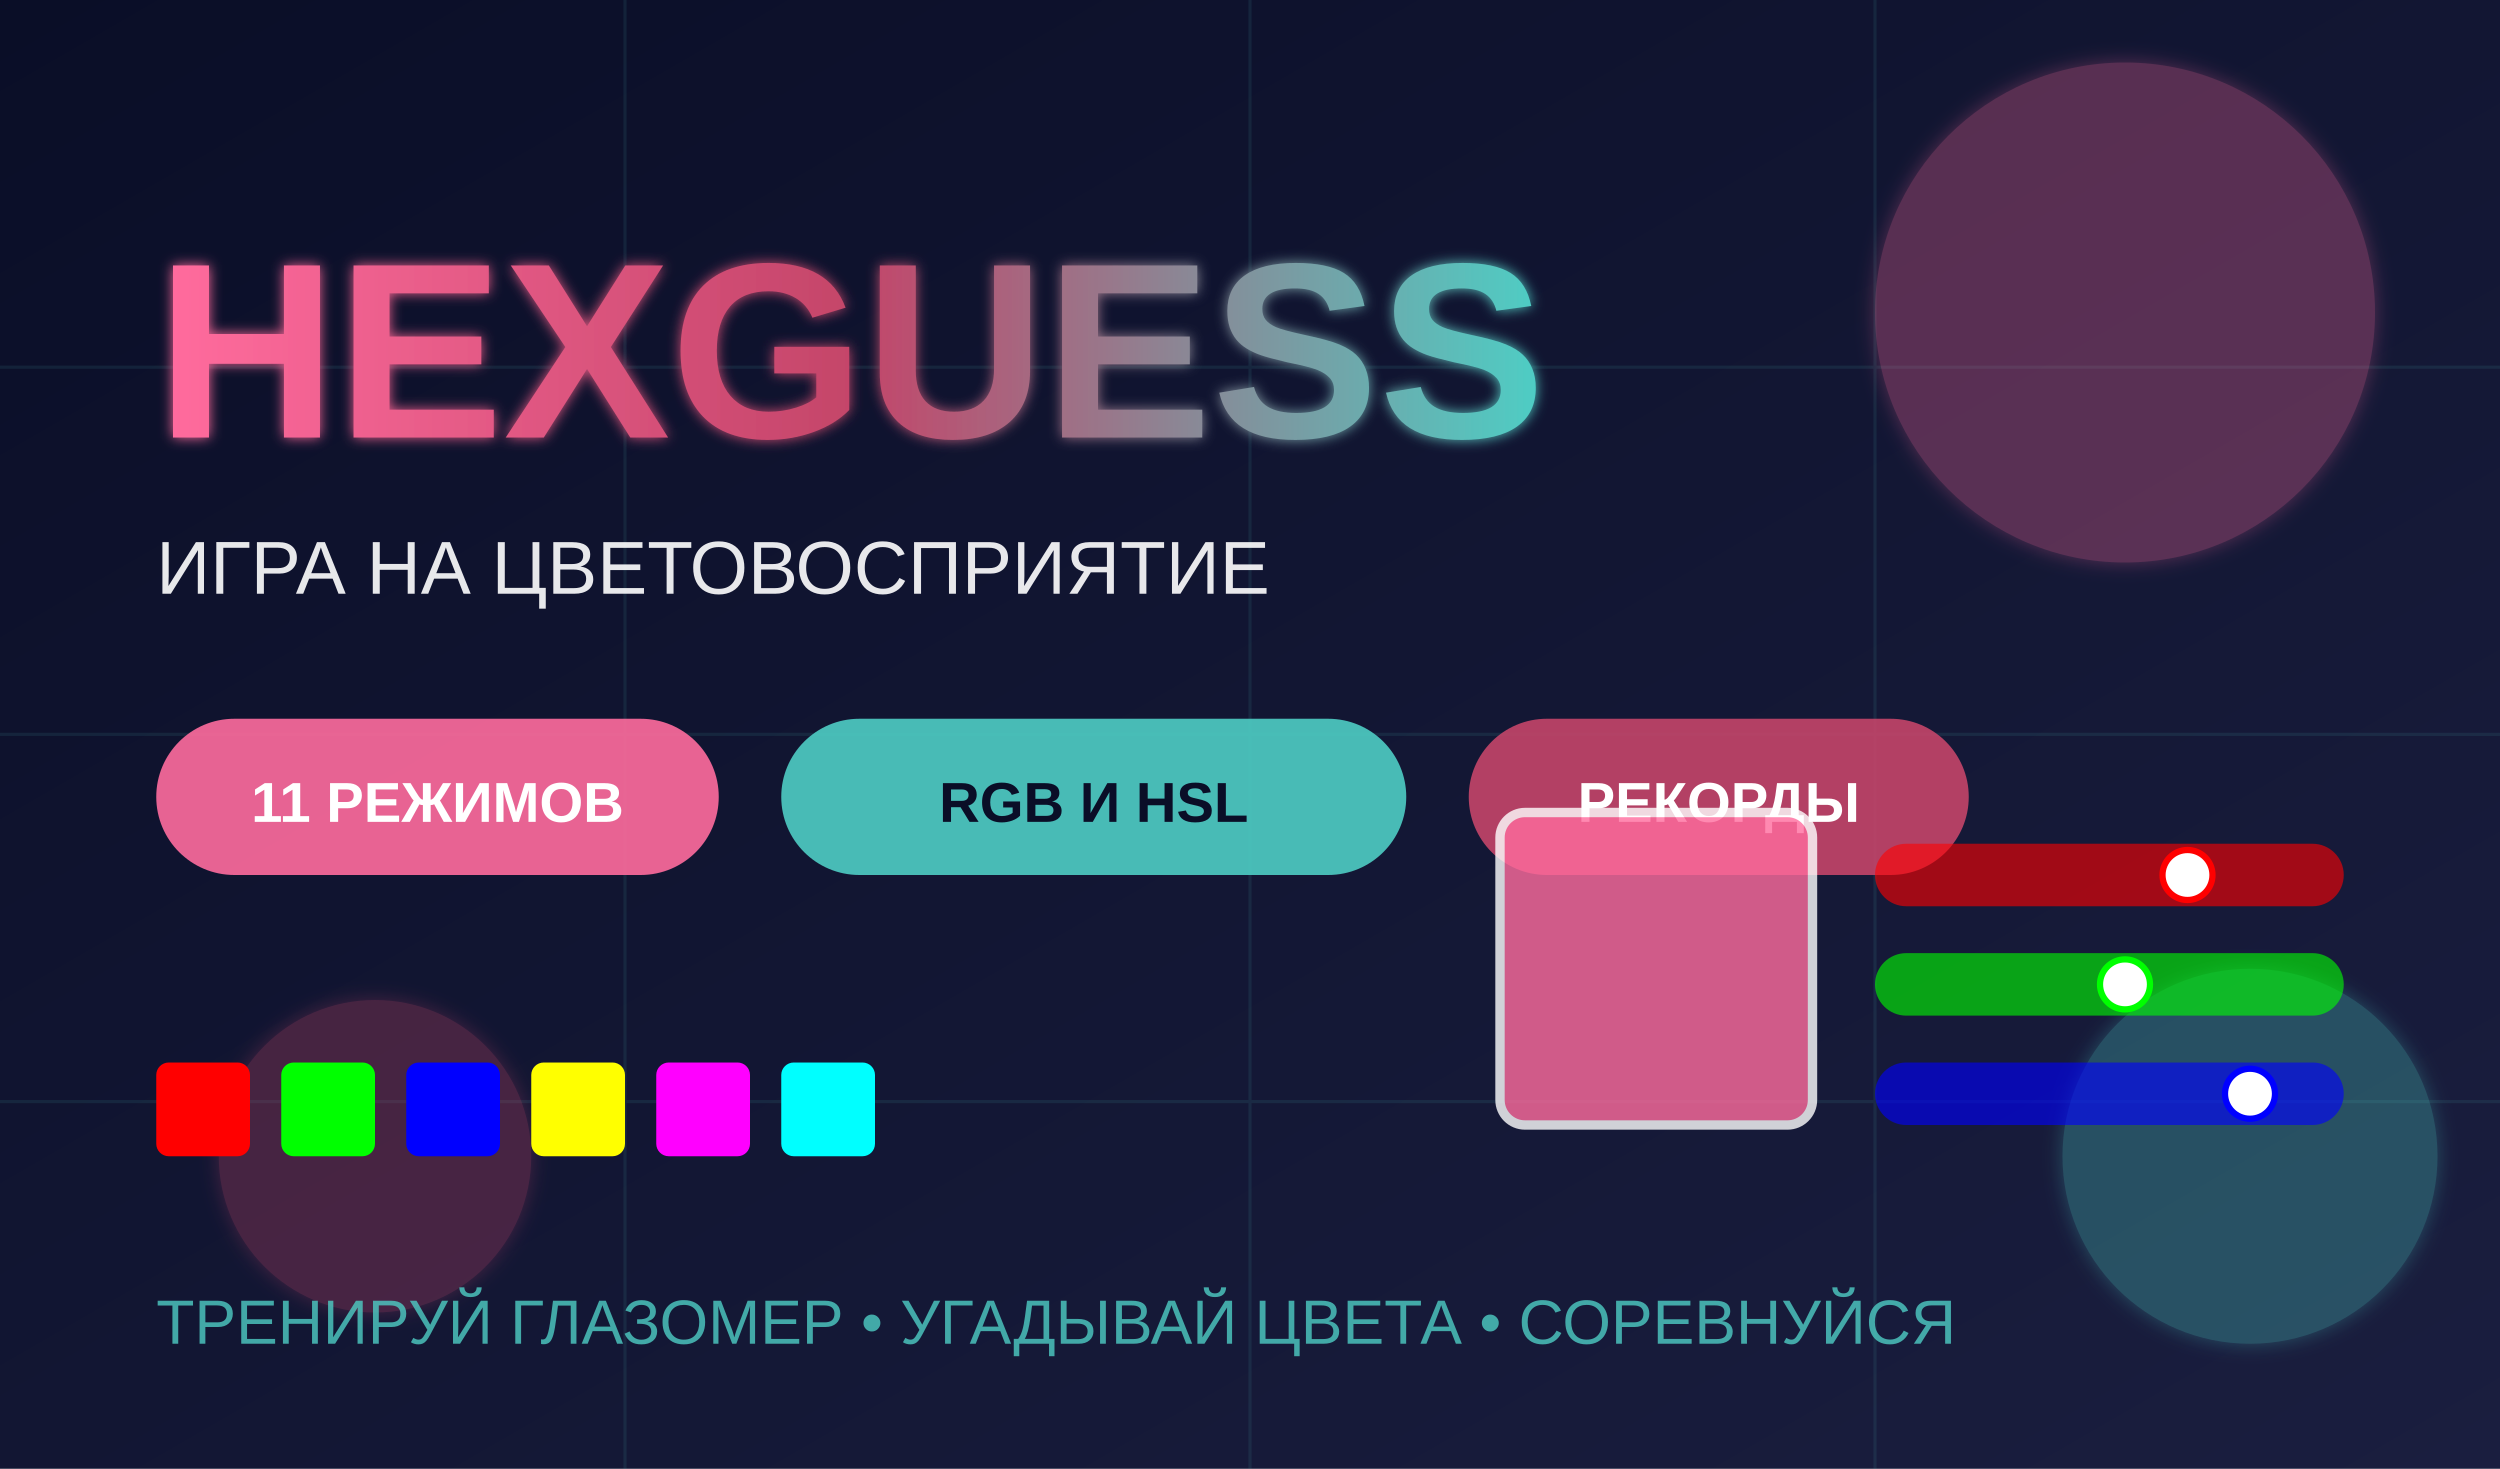
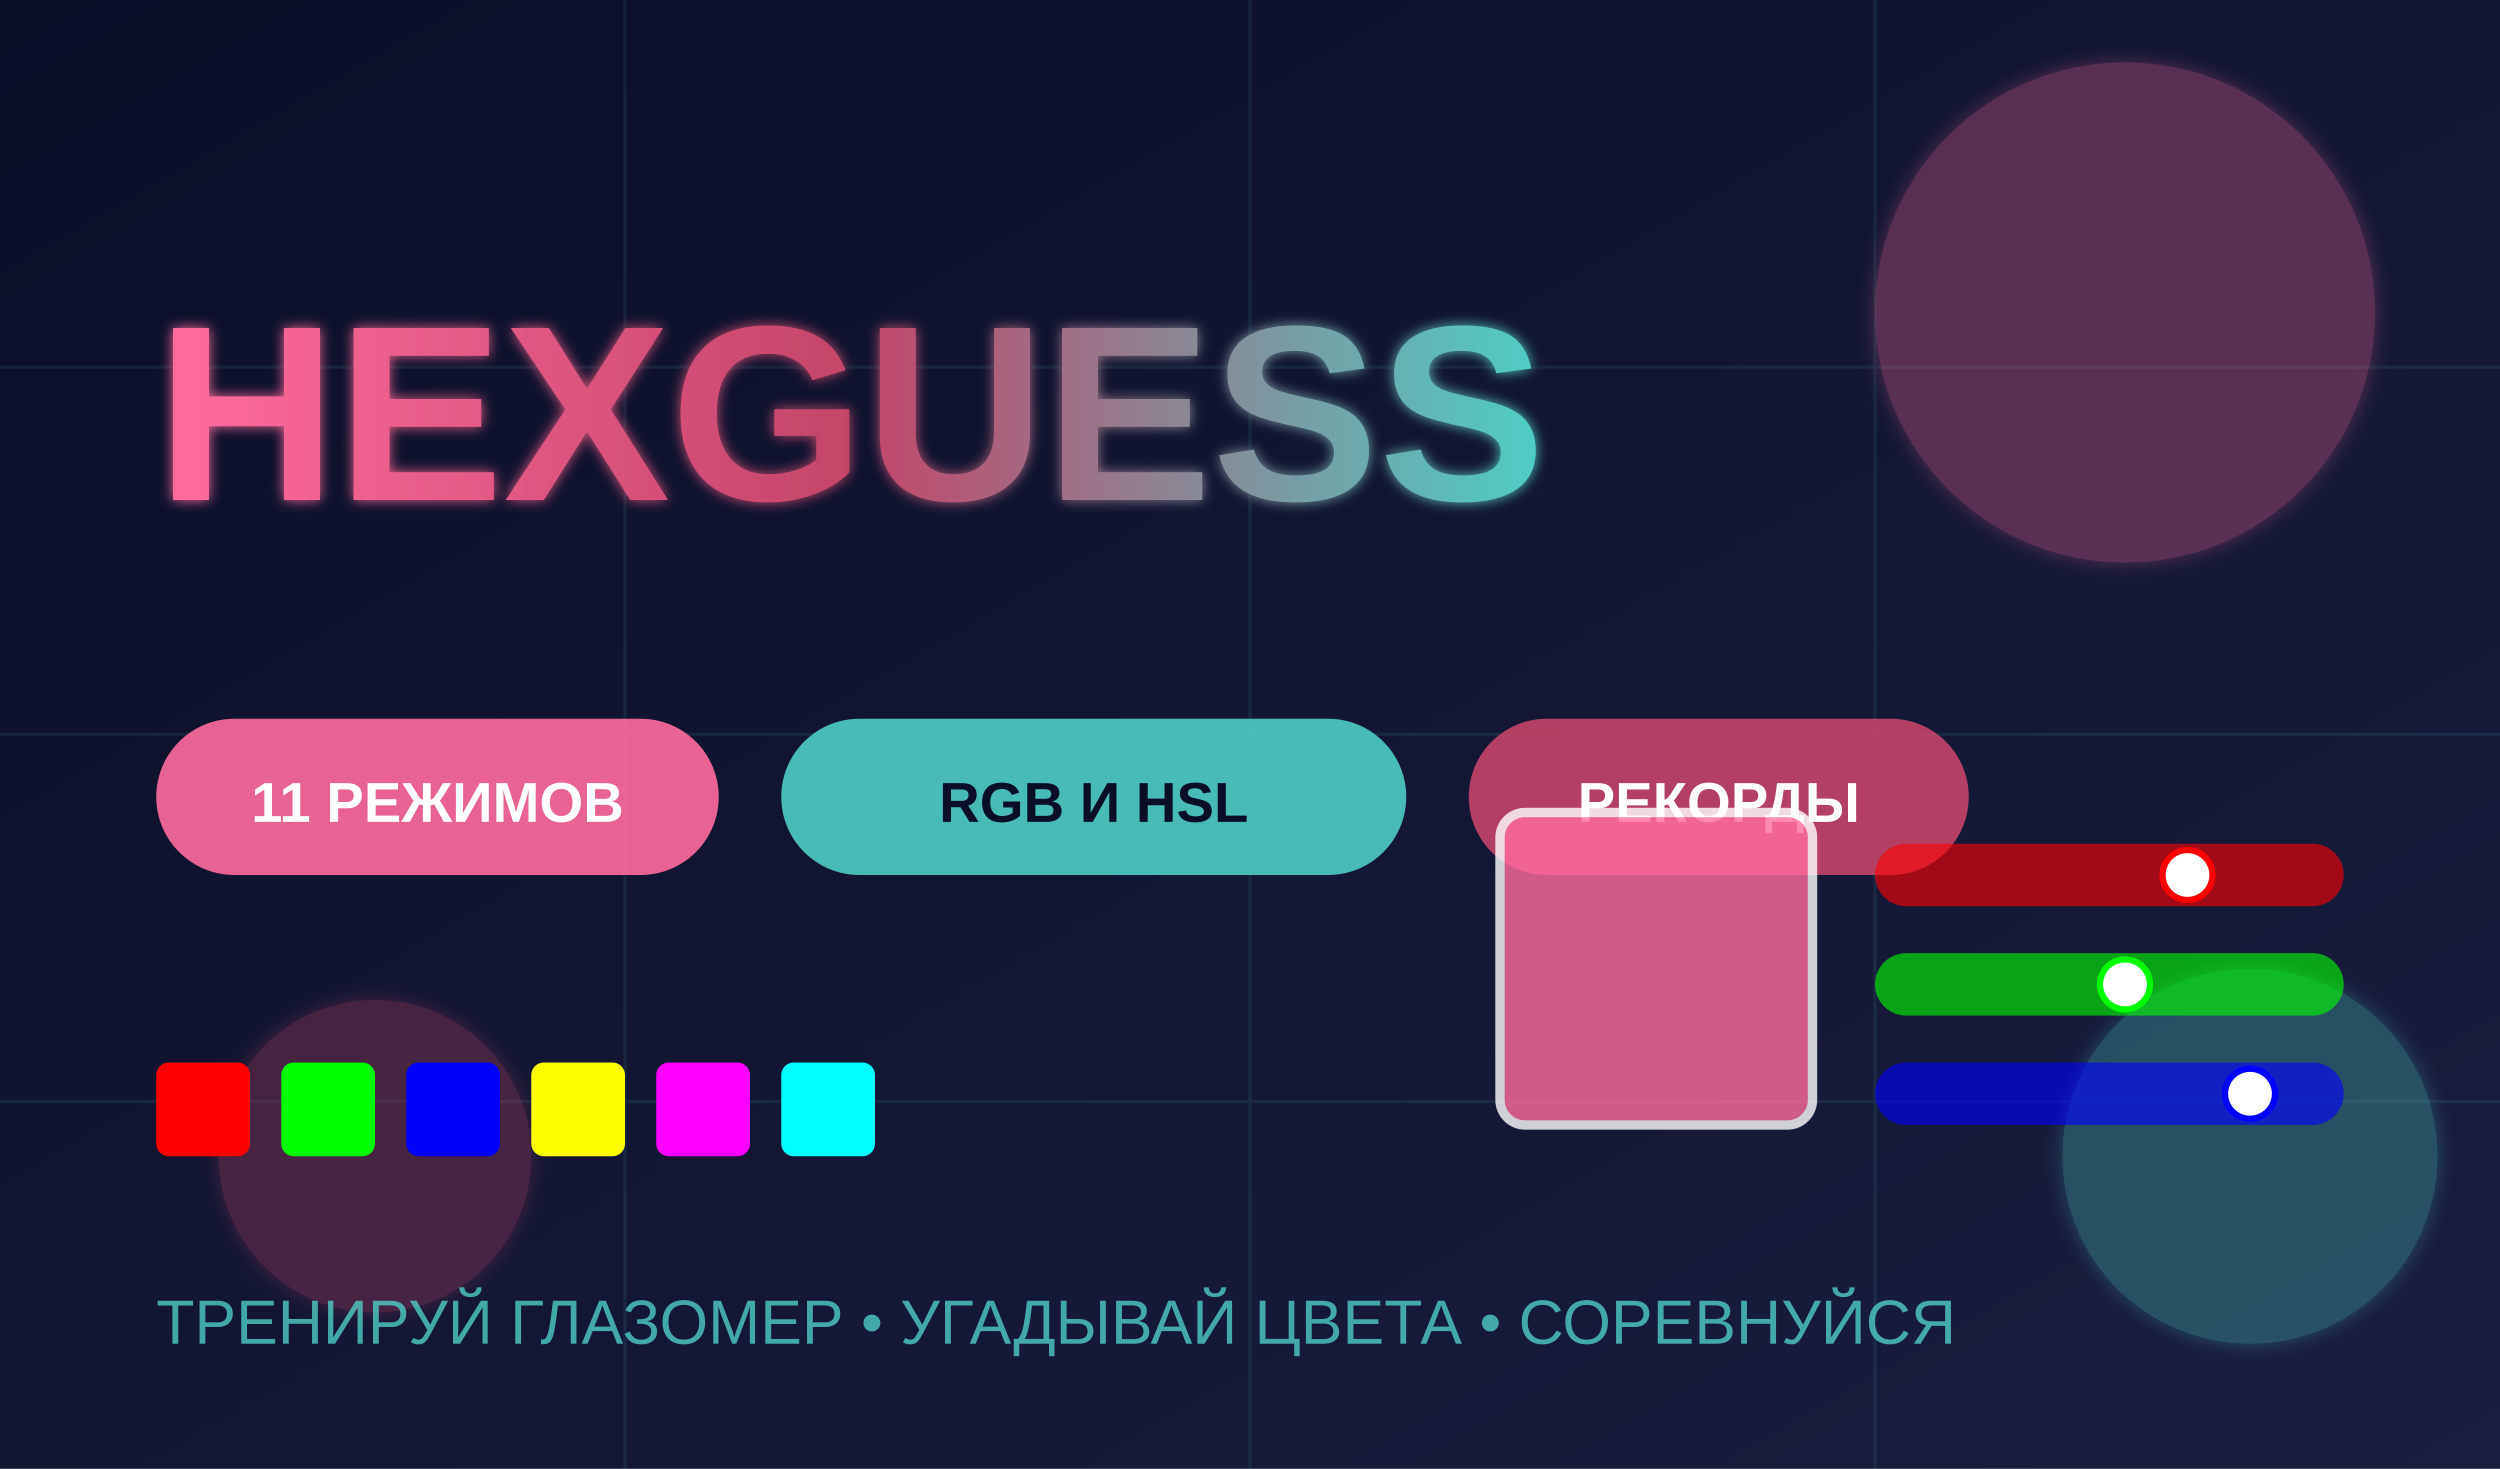
<svg xmlns="http://www.w3.org/2000/svg" width="800" height="470" viewBox="0 0 800 470">
  <defs>
    <linearGradient id="bgGradient" x1="0%" y1="0%" x2="100%" y2="100%">
      <stop offset="0%" style="stop-color:#0a0e27;stop-opacity:1" />
      <stop offset="100%" style="stop-color:#1a1e3f;stop-opacity:1" />
    </linearGradient>
    <linearGradient id="titleGradient" x1="0%" y1="0%" x2="100%" y2="0%">
      <stop offset="0%" style="stop-color:#ff6b9d;stop-opacity:1" />
      <stop offset="50%" style="stop-color:#c44569;stop-opacity:1" />
      <stop offset="100%" style="stop-color:#4ecdc4;stop-opacity:1" />
    </linearGradient>
    <filter id="glow">
      <feGaussianBlur stdDeviation="3" result="coloredBlur" />
      <feMerge>
        <feMergeNode in="coloredBlur" />
        <feMergeNode in="SourceGraphic" />
      </feMerge>
    </filter>
    <filter id="textGlow">
      <feGaussianBlur stdDeviation="2" result="coloredBlur" />
      <feMerge>
        <feMergeNode in="coloredBlur" />
        <feMergeNode in="SourceGraphic" />
      </feMerge>
    </filter>
  </defs>
  <rect width="800" height="470" fill="url(#bgGradient)" />
  <g opacity="0.1">
    <line x1="0" y1="117.5" x2="800" y2="117.5" stroke="#4ecdc4" stroke-width="1" />
    <line x1="0" y1="235" x2="800" y2="235" stroke="#4ecdc4" stroke-width="1" />
    <line x1="0" y1="352.5" x2="800" y2="352.5" stroke="#4ecdc4" stroke-width="1" />
    <line x1="200" y1="0" x2="200" y2="470" stroke="#4ecdc4" stroke-width="1" />
    <line x1="400" y1="0" x2="400" y2="470" stroke="#4ecdc4" stroke-width="1" />
    <line x1="600" y1="0" x2="600" y2="470" stroke="#4ecdc4" stroke-width="1" />
  </g>
  <circle cx="680" cy="100" r="80" fill="#ff6b9d" opacity="0.3" filter="url(#glow)" />
  <circle cx="720" cy="370" r="60" fill="#4ecdc4" opacity="0.3" filter="url(#glow)" />
  <circle cx="120" cy="370" r="50" fill="#c44569" opacity="0.3" filter="url(#glow)" />
-   <text x="50" y="140" font-family="Arial, sans-serif" font-size="80" font-weight="bold" fill="url(#titleGradient)" filter="url(#textGlow)">HEXGUESS</text>
-   <text x="50" y="190" font-family="Arial, sans-serif" font-size="24" fill="#ffffff" opacity="0.9">ИГРА НА ЦВЕТОВОСПРИЯТИЕ</text>
+   <text x="50" y="160" font-family="Arial, sans-serif" font-size="80" font-weight="bold" fill="url(#titleGradient)" filter="url(#textGlow)">HEXGUESS</text>
  <g transform="translate(50, 230)">
    <rect x="0" y="0" width="180" height="50" rx="25" fill="#ff6b9d" opacity="0.9" />
    <text x="90" y="33" font-family="Arial, sans-serif" font-size="18" font-weight="bold" fill="#ffffff" text-anchor="middle">11 РЕЖИМОВ</text>
    <rect x="200" y="0" width="200" height="50" rx="25" fill="#4ecdc4" opacity="0.9" />
    <text x="300" y="33" font-family="Arial, sans-serif" font-size="18" font-weight="bold" fill="#0a0e27" text-anchor="middle">RGB И HSL</text>
    <rect x="420" y="0" width="160" height="50" rx="25" fill="#c44569" opacity="0.9" />
    <text x="500" y="33" font-family="Arial, sans-serif" font-size="18" font-weight="bold" fill="#ffffff" text-anchor="middle">РЕКОРДЫ</text>
  </g>
  <g transform="translate(480, 260)">
    <rect x="0" y="0" width="100" height="100" rx="8" fill="#ff6b9d" stroke="#ffffff" stroke-width="3" opacity="0.8" />
    <g transform="translate(120, 10)">
      <rect x="0" y="0" width="150" height="20" rx="10" fill="#ff0000" opacity="0.6" />
      <circle cx="100" cy="10" r="8" fill="#ffffff" stroke="#ff0000" stroke-width="2" />
      <rect x="0" y="35" width="150" height="20" rx="10" fill="#00ff00" opacity="0.6" />
      <circle cx="80" cy="45" r="8" fill="#ffffff" stroke="#00ff00" stroke-width="2" />
      <rect x="0" y="70" width="150" height="20" rx="10" fill="#0000ff" opacity="0.6" />
      <circle cx="120" cy="80" r="8" fill="#ffffff" stroke="#0000ff" stroke-width="2" />
    </g>
  </g>
  <g transform="translate(50, 340)">
    <rect x="0" y="0" width="30" height="30" rx="4" fill="#ff0000" />
    <rect x="40" y="0" width="30" height="30" rx="4" fill="#00ff00" />
    <rect x="80" y="0" width="30" height="30" rx="4" fill="#0000ff" />
    <rect x="120" y="0" width="30" height="30" rx="4" fill="#ffff00" />
    <rect x="160" y="0" width="30" height="30" rx="4" fill="#ff00ff" />
    <rect x="200" y="0" width="30" height="30" rx="4" fill="#00ffff" />
  </g>
  <text x="50" y="430" font-family="Arial, sans-serif" font-size="20" fill="#4ecdc4" opacity="0.8">ТРЕНИРУЙ ГЛАЗОМЕР • УГАДЫВАЙ ЦВЕТА • СОРЕВНУЙСЯ</text>
</svg>
